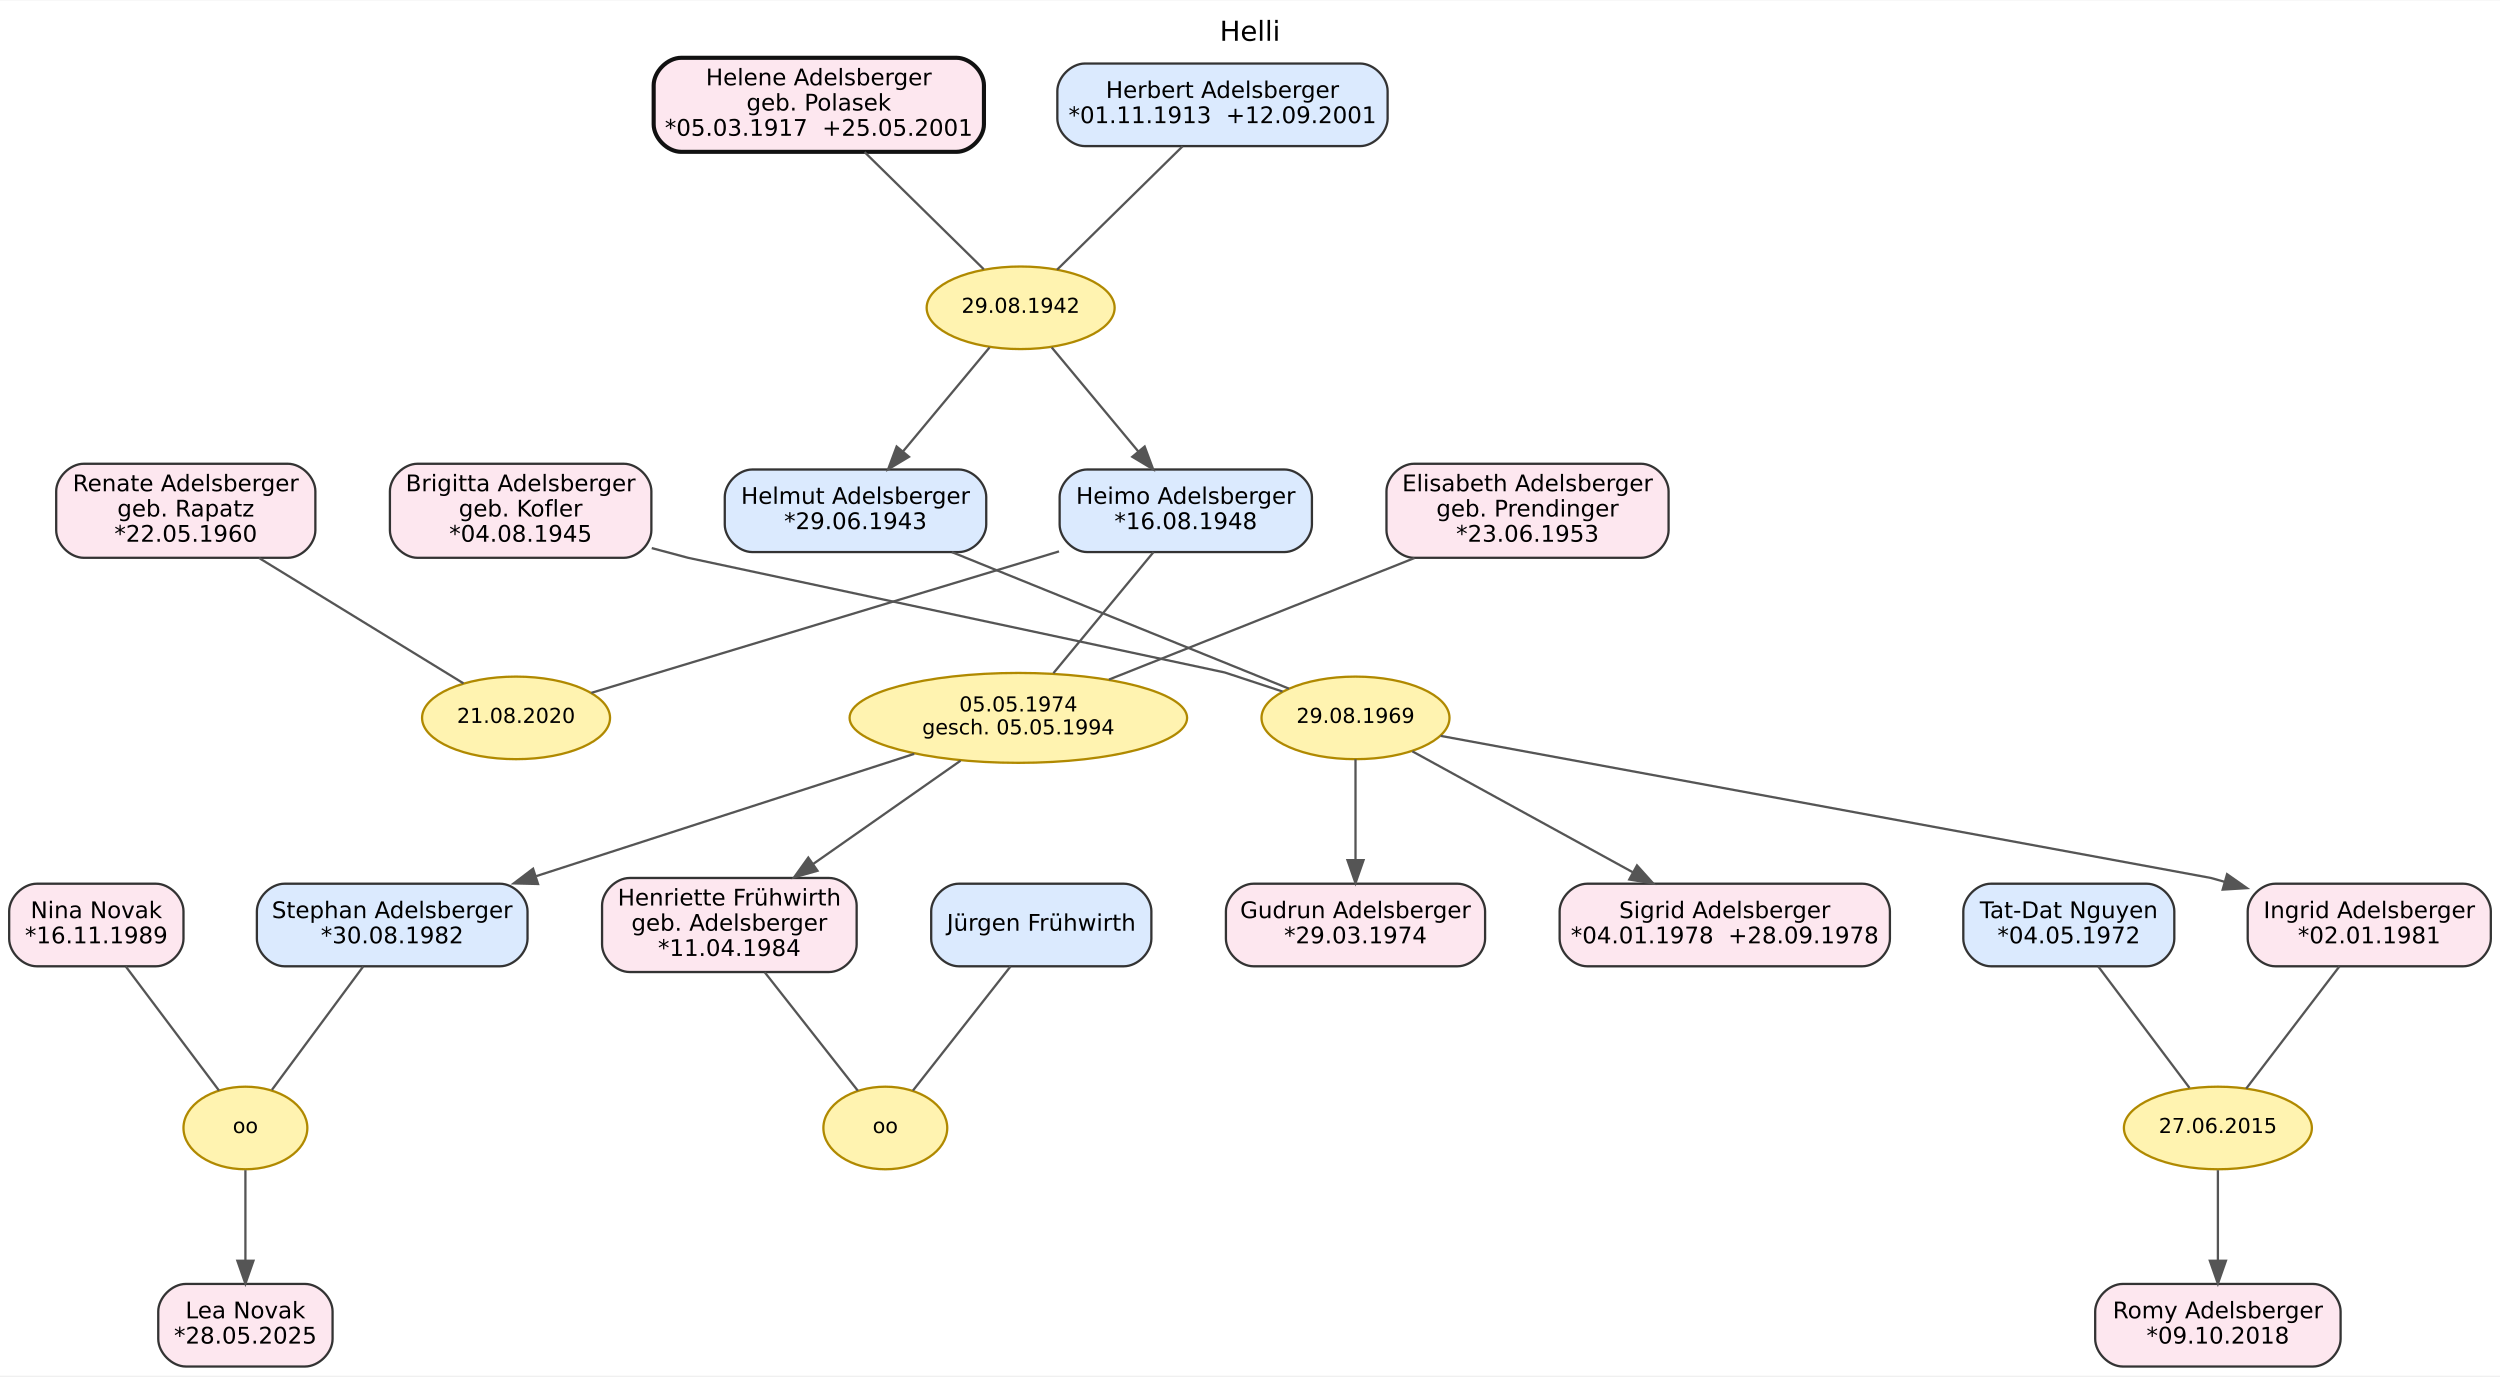
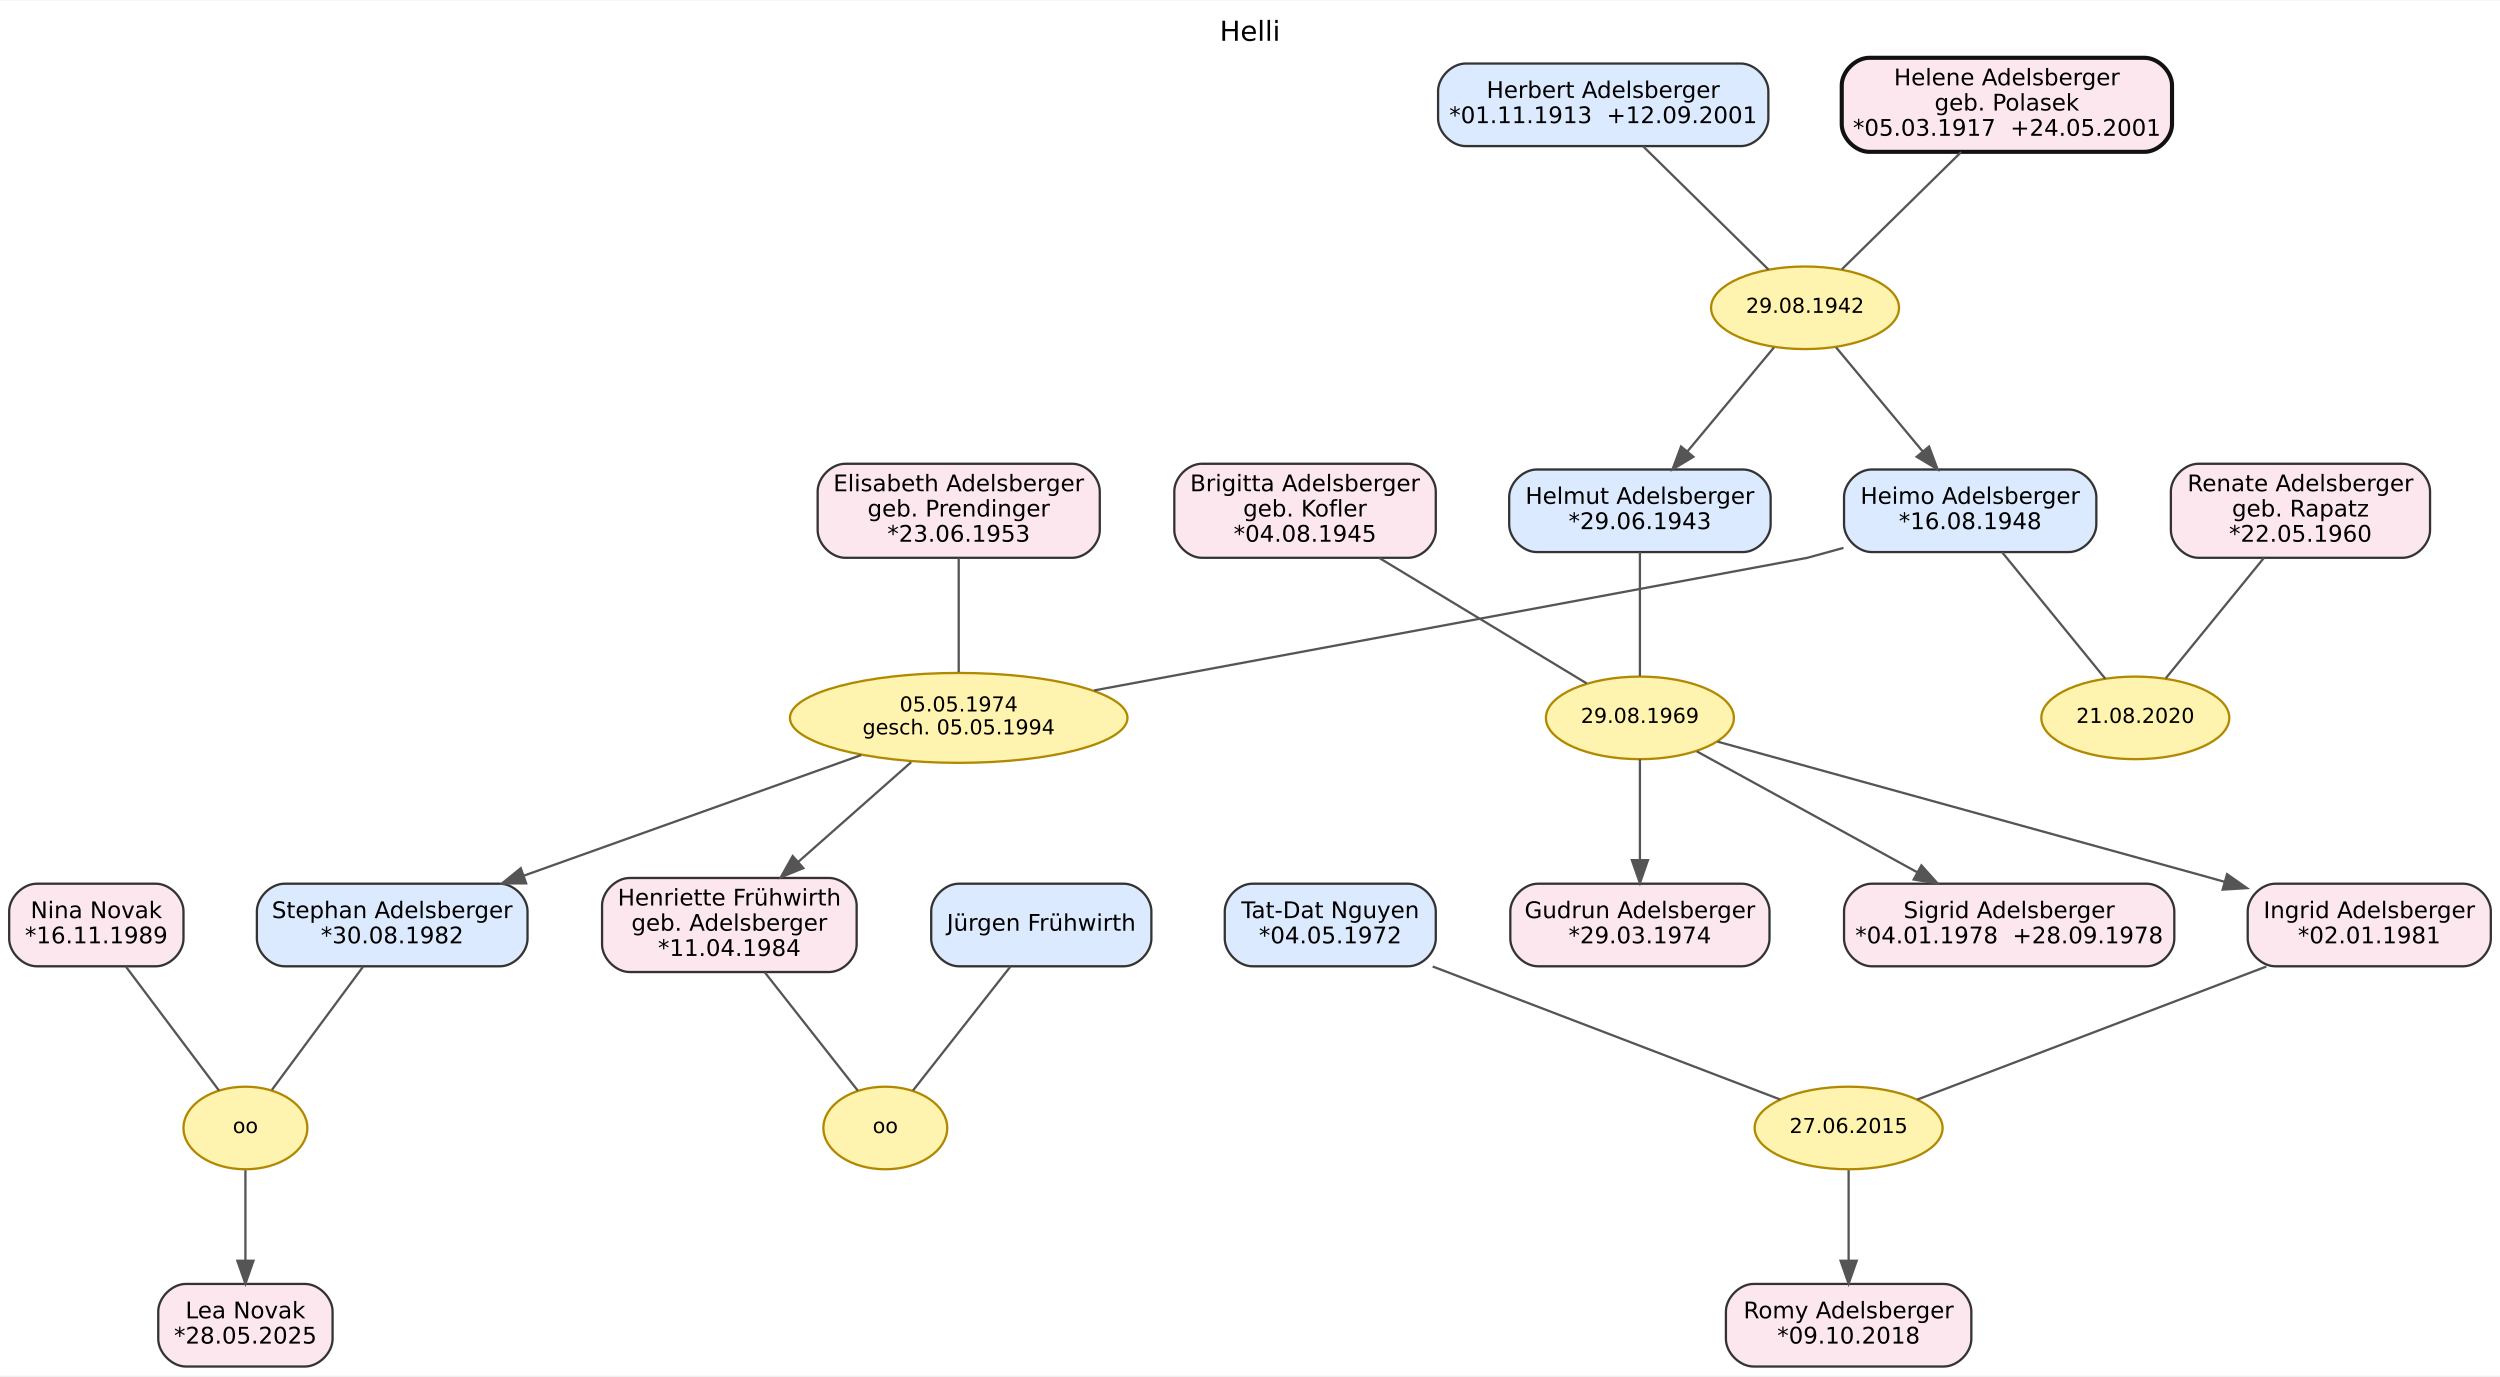
<svg xmlns="http://www.w3.org/2000/svg" width="1090pt" height="600pt" viewBox="0.00 0.00 1090.00 599.60">
  <style>
  g[id^="P_"], g[id^="M_"] { cursor: pointer; }
  .highlight ellipse, .highlight polygon, .highlight path, .highlight rect {
    stroke: #d00; stroke-width: 2.5;
  }
  @keyframes pulse { 0%,100%{opacity:1} 50%{opacity:.45} }
  .blink { animation: pulse 0.9s ease-in-out 3; }
</style>
  <g id="graph0" class="graph" transform="scale(1 1) rotate(0) translate(4 595.6)">
    <polygon fill="white" stroke="transparent" points="-4,4 -4,-595.6 1086,-595.6 1086,4 -4,4" />
    <text text-anchor="middle" x="541" y="-578" font-family="DejaVu Sans" font-size="12.00">Helli</text>
-     <g id="P_att07" class="node">
-       <path fill="#dbeafe" stroke="#333333" d="M556,-391.1C556,-391.1 470,-391.1 470,-391.1 464,-391.1 458,-385.1 458,-379.1 458,-379.1 458,-367.1 458,-367.1 458,-361.1 464,-355.1 470,-355.1 470,-355.1 556,-355.1 556,-355.1 562,-355.1 568,-361.1 568,-367.1 568,-367.1 568,-379.1 568,-379.1 568,-385.1 562,-391.1 556,-391.1" />
-       <text text-anchor="middle" x="513" y="-376.1" font-family="DejaVu Sans" font-size="10.00">Heimo Adelsberger</text>
-       <text text-anchor="middle" x="513" y="-365.1" font-family="DejaVu Sans" font-size="10.00">*16.08.1948</text>
-     </g>
-     <g id="P_att14" class="node">
-       <path fill="#fde7ef" stroke="#333333" d="M711.5,-393.6C711.5,-393.6 612.5,-393.6 612.5,-393.6 606.5,-393.6 600.5,-387.6 600.5,-381.6 600.5,-381.6 600.5,-364.6 600.5,-364.6 600.5,-358.6 606.5,-352.6 612.5,-352.6 612.5,-352.6 711.5,-352.6 711.5,-352.6 717.5,-352.6 723.5,-358.6 723.5,-364.6 723.5,-364.6 723.5,-381.6 723.5,-381.6 723.5,-387.6 717.5,-393.6 711.5,-393.6" />
-       <text text-anchor="middle" x="662" y="-381.6" font-family="DejaVu Sans" font-size="10.00">Elisabeth Adelsberger</text>
-       <text text-anchor="middle" x="662" y="-370.6" font-family="DejaVu Sans" font-size="10.00">geb. Prendinger</text>
-       <text text-anchor="middle" x="662" y="-359.6" font-family="DejaVu Sans" font-size="10.00">*23.06.1953</text>
-     </g>
-     <g id="P_att08" class="node">
-       <path fill="#fde7ef" stroke="#333333" d="M121.5,-393.6C121.5,-393.6 32.5,-393.6 32.5,-393.6 26.5,-393.6 20.5,-387.6 20.5,-381.6 20.5,-381.6 20.5,-364.6 20.5,-364.6 20.5,-358.6 26.5,-352.6 32.5,-352.6 32.5,-352.6 121.5,-352.6 121.5,-352.6 127.5,-352.6 133.5,-358.6 133.5,-364.6 133.5,-364.6 133.5,-381.6 133.5,-381.6 133.5,-387.6 127.5,-393.6 121.5,-393.6" />
-       <text text-anchor="middle" x="77" y="-381.6" font-family="DejaVu Sans" font-size="10.00">Renate Adelsberger</text>
-       <text text-anchor="middle" x="77" y="-370.6" font-family="DejaVu Sans" font-size="10.00">geb. Rapatz</text>
-       <text text-anchor="middle" x="77" y="-359.6" font-family="DejaVu Sans" font-size="10.00">*22.05.1960</text>
-     </g>
-     <g id="M_attF3" class="node">
-       <ellipse fill="#fff3b0" stroke="#b08900" cx="221" cy="-282.8" rx="40.98" ry="18" />
-       <text text-anchor="middle" x="221" y="-280.6" font-family="DejaVu Sans" font-size="9.00">21.08.2020</text>
-     </g>
-     <g id="edge14" class="edge">
-       <path fill="none" stroke="#555555" d="M457.73,-355.39C397.55,-337.19 303.29,-308.68 253.82,-293.72" />
-     </g>
-     <g id="M_attF5" class="node">
-       <ellipse fill="#fff3b0" stroke="#b08900" cx="440" cy="-282.8" rx="73.58" ry="19.6" />
-       <text text-anchor="middle" x="440" y="-285.6" font-family="DejaVu Sans" font-size="9.00">05.05.1974</text>
-       <text text-anchor="middle" x="440" y="-275.6" font-family="DejaVu Sans" font-size="9.00">gesch. 05.05.1994</text>
-     </g>
-     <g id="edge17" class="edge">
-       <path fill="none" stroke="#555555" d="M498.92,-355.07C486.41,-339.94 468.16,-317.86 455.29,-302.3" />
-     </g>
-     <g id="P_g6p02" class="node">
-       <path fill="#fde7ef" stroke="#333333" d="M268,-393.6C268,-393.6 178,-393.6 178,-393.6 172,-393.6 166,-387.6 166,-381.6 166,-381.6 166,-364.6 166,-364.6 166,-358.6 172,-352.6 178,-352.6 178,-352.6 268,-352.6 268,-352.6 274,-352.6 280,-358.6 280,-364.6 280,-364.6 280,-381.6 280,-381.6 280,-387.6 274,-393.6 268,-393.6" />
-       <text text-anchor="middle" x="223" y="-381.6" font-family="DejaVu Sans" font-size="10.00">Brigitta Adelsberger</text>
-       <text text-anchor="middle" x="223" y="-370.6" font-family="DejaVu Sans" font-size="10.00">geb. Kofler</text>
-       <text text-anchor="middle" x="223" y="-359.6" font-family="DejaVu Sans" font-size="10.00">*04.08.1945</text>
-     </g>
-     <g id="P_att36" class="node">
-       <path fill="#dbeafe" stroke="#333333" d="M414,-391.1C414,-391.1 324,-391.1 324,-391.1 318,-391.1 312,-385.1 312,-379.1 312,-379.1 312,-367.1 312,-367.1 312,-361.1 318,-355.1 324,-355.1 324,-355.1 414,-355.1 414,-355.1 420,-355.1 426,-361.1 426,-367.1 426,-367.1 426,-379.1 426,-379.1 426,-385.1 420,-391.1 414,-391.1" />
-       <text text-anchor="middle" x="369" y="-376.1" font-family="DejaVu Sans" font-size="10.00">Helmut Adelsberger</text>
-       <text text-anchor="middle" x="369" y="-365.1" font-family="DejaVu Sans" font-size="10.00">*29.06.1943</text>
-     </g>
-     <g id="M_g6F1" class="node">
-       <ellipse fill="#fff3b0" stroke="#b08900" cx="587" cy="-282.8" rx="40.98" ry="18" />
-       <text text-anchor="middle" x="587" y="-280.6" font-family="DejaVu Sans" font-size="9.00">29.08.1969</text>
-     </g>
-     <g id="edge35" class="edge">
-       <path fill="none" stroke="#555555" d="M280.16,-356.83C289.4,-354.36 296,-352.6 296,-352.6 296,-352.6 530,-302.6 530,-302.6 530,-302.6 542.11,-298.6 555.17,-294.3" />
-     </g>
    <g id="P_attS02" class="node">
      <path fill="#fde7ef" stroke="#333333" d="M64,-210.5C64,-210.5 12,-210.5 12,-210.5 6,-210.5 0,-204.5 0,-198.5 0,-198.5 0,-186.5 0,-186.5 0,-180.5 6,-174.5 12,-174.5 12,-174.5 64,-174.5 64,-174.5 70,-174.5 76,-180.5 76,-186.5 76,-186.5 76,-198.5 76,-198.5 76,-204.5 70,-210.5 64,-210.5" />
      <text text-anchor="middle" x="38" y="-195.5" font-family="DejaVu Sans" font-size="10.00">Nina Novak</text>
      <text text-anchor="middle" x="38" y="-184.5" font-family="DejaVu Sans" font-size="10.00">*16.11.1989</text>
    </g>
    <g id="P_att21" class="node">
      <path fill="#dbeafe" stroke="#333333" d="M214,-210.5C214,-210.5 120,-210.5 120,-210.5 114,-210.5 108,-204.5 108,-198.5 108,-198.5 108,-186.5 108,-186.5 108,-180.5 114,-174.5 120,-174.5 120,-174.5 214,-174.5 214,-174.5 220,-174.5 226,-180.5 226,-186.5 226,-186.5 226,-198.5 226,-198.5 226,-204.5 220,-210.5 214,-210.5" />
      <text text-anchor="middle" x="167" y="-195.5" font-family="DejaVu Sans" font-size="10.00">Stephan Adelsberger</text>
      <text text-anchor="middle" x="167" y="-184.5" font-family="DejaVu Sans" font-size="10.00">*30.08.1982</text>
    </g>
    <g id="P_att35" class="node">
      <path fill="#fde7ef" stroke="#333333" d="M357.5,-213C357.5,-213 270.5,-213 270.5,-213 264.5,-213 258.5,-207 258.5,-201 258.5,-201 258.5,-184 258.5,-184 258.5,-178 264.5,-172 270.5,-172 270.5,-172 357.5,-172 357.5,-172 363.5,-172 369.5,-178 369.5,-184 369.5,-184 369.5,-201 369.5,-201 369.5,-207 363.5,-213 357.5,-213" />
      <text text-anchor="middle" x="314" y="-201" font-family="DejaVu Sans" font-size="10.00">Henriette Frühwirth</text>
      <text text-anchor="middle" x="314" y="-190" font-family="DejaVu Sans" font-size="10.00">geb. Adelsberger</text>
      <text text-anchor="middle" x="314" y="-179" font-family="DejaVu Sans" font-size="10.00">*11.04.1984</text>
    </g>
    <g id="M_attF10" class="node">
      <ellipse fill="#fff3b0" stroke="#b08900" cx="103" cy="-104" rx="27" ry="18" />
      <text text-anchor="middle" x="103" y="-101.8" font-family="DejaVu Sans" font-size="9.00">oo</text>
    </g>
+     <g id="edge16" class="edge">
+       <path fill="none" stroke="#555555" d="M50.84,-174.41C62.68,-158.65 80.1,-135.48 91.49,-120.32" />
+     </g>
+     <g id="P_att33" class="node">
+       <path fill="#fde7ef" stroke="#333333" d="M932,-210.5C932,-210.5 812,-210.5 812,-210.5 806,-210.5 800,-204.5 800,-198.5 800,-198.5 800,-186.5 800,-186.5 800,-180.5 806,-174.5 812,-174.5 812,-174.5 932,-174.5 932,-174.5 938,-174.5 944,-180.5 944,-186.5 944,-186.5 944,-198.5 944,-198.5 944,-204.5 938,-210.5 932,-210.5" />
+       <text text-anchor="middle" x="872" y="-195.5" font-family="DejaVu Sans" font-size="10.00">Sigrid Adelsberger</text>
+       <text text-anchor="middle" x="872" y="-184.5" font-family="DejaVu Sans" font-size="10.00">*04.01.1978  +28.09.1978</text>
+     </g>
+     <g id="P_att34" class="node">
+       <path fill="#fde7ef" stroke="#333333" d="M1070,-210.5C1070,-210.5 988,-210.5 988,-210.5 982,-210.5 976,-204.5 976,-198.5 976,-198.5 976,-186.5 976,-186.5 976,-180.5 982,-174.5 988,-174.5 988,-174.5 1070,-174.5 1070,-174.5 1076,-174.5 1082,-180.5 1082,-186.5 1082,-186.5 1082,-198.5 1082,-198.5 1082,-204.5 1076,-210.5 1070,-210.5" />
+       <text text-anchor="middle" x="1029" y="-195.5" font-family="DejaVu Sans" font-size="10.00">Ingrid Adelsberger</text>
+       <text text-anchor="middle" x="1029" y="-184.5" font-family="DejaVu Sans" font-size="10.00">*02.01.1981</text>
+     </g>
+     <g id="P_g6p09" class="node">
+       <path fill="#dbeafe" stroke="#333333" d="M610,-210.5C610,-210.5 542,-210.5 542,-210.5 536,-210.5 530,-204.5 530,-198.5 530,-198.5 530,-186.5 530,-186.5 530,-180.5 536,-174.5 542,-174.5 542,-174.5 610,-174.5 610,-174.5 616,-174.5 622,-180.5 622,-186.5 622,-186.5 622,-198.5 622,-198.5 622,-204.5 616,-210.5 610,-210.5" />
+       <text text-anchor="middle" x="576" y="-195.5" font-family="DejaVu Sans" font-size="10.00">Tat-Dat Nguyen</text>
+       <text text-anchor="middle" x="576" y="-184.5" font-family="DejaVu Sans" font-size="10.00">*04.05.1972</text>
+     </g>
+     <g id="M_g6F2" class="node">
+       <ellipse fill="#fff3b0" stroke="#b08900" cx="802" cy="-104" rx="40.98" ry="18" />
+       <text text-anchor="middle" x="802" y="-101.8" font-family="DejaVu Sans" font-size="9.00">27.06.2015</text>
+     </g>
+     <g id="edge2" class="edge">
+       <path fill="none" stroke="#555555" d="M620.65,-174.41C665.55,-157.23 733.5,-131.22 772.21,-116.4" />
+     </g>
+     <g id="P_att08" class="node">
+       <path fill="#fde7ef" stroke="#333333" d="M1043.5,-393.6C1043.5,-393.6 954.5,-393.6 954.5,-393.6 948.5,-393.6 942.5,-387.6 942.5,-381.6 942.5,-381.6 942.5,-364.6 942.5,-364.6 942.5,-358.6 948.5,-352.6 954.5,-352.6 954.5,-352.6 1043.5,-352.6 1043.5,-352.6 1049.5,-352.6 1055.5,-358.6 1055.5,-364.6 1055.5,-364.6 1055.5,-381.6 1055.5,-381.6 1055.5,-387.6 1049.5,-393.6 1043.5,-393.6" />
+       <text text-anchor="middle" x="999" y="-381.6" font-family="DejaVu Sans" font-size="10.00">Renate Adelsberger</text>
+       <text text-anchor="middle" x="999" y="-370.6" font-family="DejaVu Sans" font-size="10.00">geb. Rapatz</text>
+       <text text-anchor="middle" x="999" y="-359.6" font-family="DejaVu Sans" font-size="10.00">*22.05.1960</text>
+     </g>
+     <g id="P_att07" class="node">
+       <path fill="#dbeafe" stroke="#333333" d="M898,-391.1C898,-391.1 812,-391.1 812,-391.1 806,-391.1 800,-385.1 800,-379.1 800,-379.1 800,-367.1 800,-367.1 800,-361.1 806,-355.1 812,-355.1 812,-355.1 898,-355.1 898,-355.1 904,-355.1 910,-361.1 910,-367.1 910,-367.1 910,-379.1 910,-379.1 910,-385.1 904,-391.1 898,-391.1" />
+       <text text-anchor="middle" x="855" y="-376.1" font-family="DejaVu Sans" font-size="10.00">Heimo Adelsberger</text>
+       <text text-anchor="middle" x="855" y="-365.1" font-family="DejaVu Sans" font-size="10.00">*16.08.1948</text>
+     </g>
+     <g id="M_attF3" class="node">
+       <ellipse fill="#fff3b0" stroke="#b08900" cx="927" cy="-282.8" rx="40.98" ry="18" />
+       <text text-anchor="middle" x="927" y="-280.6" font-family="DejaVu Sans" font-size="9.00">21.08.2020</text>
+     </g>
+     <g id="edge41" class="edge">
+       <path fill="none" stroke="#555555" d="M983.02,-352.5C970.18,-336.75 952.35,-314.89 940.28,-300.09" />
+     </g>
+     <g id="P_g6p13" class="node">
+       <path fill="#dbeafe" stroke="#333333" d="M486,-210.5C486,-210.5 414,-210.5 414,-210.5 408,-210.5 402,-204.5 402,-198.5 402,-198.5 402,-186.5 402,-186.5 402,-180.5 408,-174.5 414,-174.5 414,-174.5 486,-174.5 486,-174.5 492,-174.5 498,-180.5 498,-186.5 498,-186.5 498,-198.5 498,-198.5 498,-204.5 492,-210.5 486,-210.5" />
+       <text text-anchor="middle" x="450" y="-190" font-family="DejaVu Sans" font-size="10.00">Jürgen Frühwirth</text>
+     </g>
+     <g id="M_g6F5" class="node">
+       <ellipse fill="#fff3b0" stroke="#b08900" cx="382" cy="-104" rx="27" ry="18" />
+       <text text-anchor="middle" x="382" y="-101.8" font-family="DejaVu Sans" font-size="9.00">oo</text>
+     </g>
+     <g id="edge19" class="edge">
+       <path fill="none" stroke="#555555" d="M436.57,-174.41C424.18,-158.65 405.96,-135.48 394.04,-120.32" />
+     </g>
+     <g id="edge15" class="edge">
+       <path fill="none" stroke="#555555" d="M154.36,-174.41C142.77,-158.75 125.77,-135.77 114.54,-120.6" />
+     </g>
+     <g id="P_att14" class="node">
+       <path fill="#fde7ef" stroke="#333333" d="M463.5,-393.6C463.5,-393.6 364.5,-393.6 364.5,-393.6 358.5,-393.6 352.5,-387.6 352.5,-381.6 352.5,-381.6 352.5,-364.6 352.5,-364.6 352.5,-358.6 358.5,-352.6 364.5,-352.6 364.5,-352.6 463.5,-352.6 463.5,-352.6 469.5,-352.6 475.5,-358.6 475.5,-364.6 475.5,-364.6 475.5,-381.6 475.5,-381.6 475.5,-387.6 469.5,-393.6 463.5,-393.6" />
+       <text text-anchor="middle" x="414" y="-381.6" font-family="DejaVu Sans" font-size="10.00">Elisabeth Adelsberger</text>
+       <text text-anchor="middle" x="414" y="-370.6" font-family="DejaVu Sans" font-size="10.00">geb. Prendinger</text>
+       <text text-anchor="middle" x="414" y="-359.6" font-family="DejaVu Sans" font-size="10.00">*23.06.1953</text>
+     </g>
+     <g id="M_attF5" class="node">
+       <ellipse fill="#fff3b0" stroke="#b08900" cx="414" cy="-282.8" rx="73.58" ry="19.6" />
+       <text text-anchor="middle" x="414" y="-285.6" font-family="DejaVu Sans" font-size="9.00">05.05.1974</text>
+       <text text-anchor="middle" x="414" y="-275.6" font-family="DejaVu Sans" font-size="9.00">gesch. 05.05.1994</text>
+     </g>
+     <g id="edge7" class="edge">
+       <path fill="none" stroke="#555555" d="M414,-352.5C414,-337.67 414,-317.41 414,-302.73" />
+     </g>
+     <g id="P_att05" class="node">
+       <path fill="#dbeafe" stroke="#333333" d="M755,-568.1C755,-568.1 635,-568.1 635,-568.1 629,-568.1 623,-562.1 623,-556.1 623,-556.1 623,-544.1 623,-544.1 623,-538.1 629,-532.1 635,-532.1 635,-532.1 755,-532.1 755,-532.1 761,-532.1 767,-538.1 767,-544.1 767,-544.1 767,-556.1 767,-556.1 767,-562.1 761,-568.1 755,-568.1" />
+       <text text-anchor="middle" x="695" y="-553.1" font-family="DejaVu Sans" font-size="10.00">Herbert Adelsberger</text>
+       <text text-anchor="middle" x="695" y="-542.1" font-family="DejaVu Sans" font-size="10.00">*01.11.1913  +12.09.2001</text>
+     </g>
+     <g id="P_att06" class="node">
+       <path fill="#fde7ef" stroke="#111111" stroke-width="1.8" d="M931,-570.6C931,-570.6 811,-570.6 811,-570.6 805,-570.6 799,-564.6 799,-558.6 799,-558.6 799,-541.6 799,-541.6 799,-535.6 805,-529.6 811,-529.6 811,-529.6 931,-529.6 931,-529.6 937,-529.6 943,-535.6 943,-541.6 943,-541.6 943,-558.6 943,-558.6 943,-564.6 937,-570.6 931,-570.6" />
+       <text text-anchor="middle" x="871" y="-558.6" font-family="DejaVu Sans" font-size="10.00">Helene Adelsberger</text>
+       <text text-anchor="middle" x="871" y="-547.6" font-family="DejaVu Sans" font-size="10.00">geb. Polasek</text>
+       <text text-anchor="middle" x="871" y="-536.6" font-family="DejaVu Sans" font-size="10.00">*05.03.1917  +24.05.2001</text>
+     </g>
+     <g id="M_attF2" class="node">
+       <ellipse fill="#fff3b0" stroke="#b08900" cx="783" cy="-461.6" rx="40.98" ry="18" />
+       <text text-anchor="middle" x="783" y="-459.4" font-family="DejaVu Sans" font-size="9.00">29.08.1942</text>
+     </g>
+     <g id="edge22" class="edge">
+       <path fill="none" stroke="#555555" d="M712.39,-532.01C728.31,-516.35 751.7,-493.37 767.13,-478.2" />
+     </g>
+     <g id="P_att32" class="node">
+       <path fill="#fde7ef" stroke="#333333" d="M755.5,-210.5C755.5,-210.5 666.5,-210.5 666.5,-210.5 660.5,-210.5 654.5,-204.5 654.5,-198.5 654.5,-198.5 654.5,-186.5 654.5,-186.5 654.5,-180.5 660.5,-174.5 666.5,-174.5 666.5,-174.5 755.5,-174.5 755.5,-174.5 761.5,-174.5 767.5,-180.5 767.5,-186.5 767.5,-186.5 767.5,-198.5 767.5,-198.5 767.5,-204.5 761.5,-210.5 755.5,-210.5" />
+       <text text-anchor="middle" x="711" y="-195.5" font-family="DejaVu Sans" font-size="10.00">Gudrun Adelsberger</text>
+       <text text-anchor="middle" x="711" y="-184.5" font-family="DejaVu Sans" font-size="10.00">*29.03.1974</text>
+     </g>
+     <g id="edge6" class="edge">
+       <path fill="none" stroke="#555555" d="M799.76,-356.93C790.59,-354.41 784,-352.6 784,-352.6 784,-352.6 577.5,-314.2 473.04,-294.78" />
+     </g>
+     <g id="edge40" class="edge">
+       <path fill="none" stroke="#555555" d="M868.88,-355.07C881.88,-339.14 901.15,-315.5 913.89,-299.88" />
+     </g>
+     <g id="P_att36" class="node">
+       <path fill="#dbeafe" stroke="#333333" d="M756,-391.1C756,-391.1 666,-391.1 666,-391.1 660,-391.1 654,-385.1 654,-379.1 654,-379.1 654,-367.1 654,-367.1 654,-361.1 660,-355.1 666,-355.1 666,-355.1 756,-355.1 756,-355.1 762,-355.1 768,-361.1 768,-367.1 768,-367.1 768,-379.1 768,-379.1 768,-385.1 762,-391.1 756,-391.1" />
+       <text text-anchor="middle" x="711" y="-376.1" font-family="DejaVu Sans" font-size="10.00">Helmut Adelsberger</text>
+       <text text-anchor="middle" x="711" y="-365.1" font-family="DejaVu Sans" font-size="10.00">*29.06.1943</text>
+     </g>
+     <g id="P_g6p02" class="node">
+       <path fill="#fde7ef" stroke="#333333" d="M610,-393.6C610,-393.6 520,-393.6 520,-393.6 514,-393.6 508,-387.6 508,-381.6 508,-381.6 508,-364.6 508,-364.6 508,-358.6 514,-352.6 520,-352.6 520,-352.6 610,-352.6 610,-352.6 616,-352.6 622,-358.6 622,-364.6 622,-364.6 622,-381.6 622,-381.6 622,-387.6 616,-393.6 610,-393.6" />
+       <text text-anchor="middle" x="565" y="-381.6" font-family="DejaVu Sans" font-size="10.00">Brigitta Adelsberger</text>
+       <text text-anchor="middle" x="565" y="-370.6" font-family="DejaVu Sans" font-size="10.00">geb. Kofler</text>
+       <text text-anchor="middle" x="565" y="-359.6" font-family="DejaVu Sans" font-size="10.00">*04.08.1945</text>
+     </g>
+     <g id="M_g6F1" class="node">
+       <ellipse fill="#fff3b0" stroke="#b08900" cx="711" cy="-282.8" rx="40.98" ry="18" />
+       <text text-anchor="middle" x="711" y="-280.6" font-family="DejaVu Sans" font-size="9.00">29.08.1969</text>
+     </g>
    <g id="edge31" class="edge">
-       <path fill="none" stroke="#555555" d="M50.84,-174.41C62.68,-158.65 80.1,-135.48 91.49,-120.32" />
-     </g>
-     <g id="P_att06" class="node">
-       <path fill="#fde7ef" stroke="#111111" stroke-width="1.8" d="M413,-570.6C413,-570.6 293,-570.6 293,-570.6 287,-570.6 281,-564.6 281,-558.6 281,-558.6 281,-541.6 281,-541.6 281,-535.6 287,-529.6 293,-529.6 293,-529.6 413,-529.6 413,-529.6 419,-529.6 425,-535.6 425,-541.6 425,-541.6 425,-558.6 425,-558.6 425,-564.6 419,-570.6 413,-570.6" />
-       <text text-anchor="middle" x="353" y="-558.6" font-family="DejaVu Sans" font-size="10.00">Helene Adelsberger</text>
-       <text text-anchor="middle" x="353" y="-547.6" font-family="DejaVu Sans" font-size="10.00">geb. Polasek</text>
-       <text text-anchor="middle" x="353" y="-536.6" font-family="DejaVu Sans" font-size="10.00">*05.03.1917  +25.05.2001</text>
-     </g>
-     <g id="P_att05" class="node">
-       <path fill="#dbeafe" stroke="#333333" d="M589,-568.1C589,-568.1 469,-568.1 469,-568.1 463,-568.1 457,-562.1 457,-556.1 457,-556.1 457,-544.1 457,-544.1 457,-538.1 463,-532.1 469,-532.1 469,-532.1 589,-532.1 589,-532.1 595,-532.1 601,-538.1 601,-544.1 601,-544.1 601,-556.1 601,-556.1 601,-562.1 595,-568.1 589,-568.1" />
-       <text text-anchor="middle" x="529" y="-553.1" font-family="DejaVu Sans" font-size="10.00">Herbert Adelsberger</text>
-       <text text-anchor="middle" x="529" y="-542.1" font-family="DejaVu Sans" font-size="10.00">*01.11.1913  +12.09.2001</text>
-     </g>
-     <g id="M_attF2" class="node">
-       <ellipse fill="#fff3b0" stroke="#b08900" cx="441" cy="-461.6" rx="40.98" ry="18" />
-       <text text-anchor="middle" x="441" y="-459.4" font-family="DejaVu Sans" font-size="9.00">29.08.1942</text>
-     </g>
-     <g id="edge6" class="edge">
-       <path fill="none" stroke="#555555" d="M372.97,-529.47C388.69,-514.02 410.31,-492.76 424.93,-478.4" />
+       <path fill="none" stroke="#555555" d="M711,-355.07C711,-339.54 711,-316.69 711,-301.07" />
    </g>
    <g id="P_g6p10" class="node">
-       <path fill="#fde7ef" stroke="#333333" d="M1004.5,-36C1004.5,-36 921.5,-36 921.5,-36 915.5,-36 909.5,-30 909.5,-24 909.5,-24 909.5,-12 909.5,-12 909.5,-6 915.5,0 921.5,0 921.5,0 1004.5,0 1004.5,0 1010.5,0 1016.5,-6 1016.5,-12 1016.5,-12 1016.5,-24 1016.5,-24 1016.5,-30 1010.5,-36 1004.5,-36" />
-       <text text-anchor="middle" x="963" y="-21" font-family="DejaVu Sans" font-size="10.00">Romy Adelsberger</text>
-       <text text-anchor="middle" x="963" y="-10" font-family="DejaVu Sans" font-size="10.00">*09.10.2018</text>
-     </g>
-     <g id="P_att32" class="node">
-       <path fill="#fde7ef" stroke="#333333" d="M631.5,-210.5C631.5,-210.5 542.5,-210.5 542.5,-210.5 536.5,-210.5 530.5,-204.5 530.5,-198.5 530.5,-198.5 530.5,-186.5 530.5,-186.5 530.5,-180.5 536.5,-174.5 542.5,-174.5 542.5,-174.5 631.5,-174.5 631.5,-174.5 637.5,-174.5 643.5,-180.5 643.5,-186.5 643.5,-186.5 643.5,-198.5 643.5,-198.5 643.5,-204.5 637.5,-210.5 631.5,-210.5" />
-       <text text-anchor="middle" x="587" y="-195.5" font-family="DejaVu Sans" font-size="10.00">Gudrun Adelsberger</text>
-       <text text-anchor="middle" x="587" y="-184.5" font-family="DejaVu Sans" font-size="10.00">*29.03.1974</text>
-     </g>
-     <g id="P_att33" class="node">
-       <path fill="#fde7ef" stroke="#333333" d="M808,-210.5C808,-210.5 688,-210.5 688,-210.5 682,-210.5 676,-204.5 676,-198.5 676,-198.5 676,-186.5 676,-186.5 676,-180.5 682,-174.5 688,-174.5 688,-174.5 808,-174.5 808,-174.5 814,-174.5 820,-180.5 820,-186.5 820,-186.5 820,-198.5 820,-198.5 820,-204.5 814,-210.5 808,-210.5" />
-       <text text-anchor="middle" x="748" y="-195.5" font-family="DejaVu Sans" font-size="10.00">Sigrid Adelsberger</text>
-       <text text-anchor="middle" x="748" y="-184.5" font-family="DejaVu Sans" font-size="10.00">*04.01.1978  +28.09.1978</text>
-     </g>
-     <g id="edge30" class="edge">
-       <path fill="none" stroke="#555555" d="M154.36,-174.41C142.77,-158.75 125.77,-135.77 114.54,-120.6" />
-     </g>
-     <g id="edge34" class="edge">
-       <path fill="none" stroke="#555555" d="M411.03,-355.07C454.21,-337.58 520.29,-310.82 557.98,-295.55" />
-     </g>
-     <g id="edge18" class="edge">
-       <path fill="none" stroke="#555555" d="M612.73,-352.5C572.62,-336.55 516.74,-314.32 479.52,-299.52" />
+       <path fill="#fde7ef" stroke="#333333" d="M843.5,-36C843.5,-36 760.5,-36 760.5,-36 754.5,-36 748.5,-30 748.5,-24 748.5,-24 748.5,-12 748.5,-12 748.5,-6 754.5,0 760.5,0 760.5,0 843.5,0 843.5,0 849.5,0 855.5,-6 855.5,-12 855.5,-12 855.5,-24 855.5,-24 855.5,-30 849.5,-36 843.5,-36" />
+       <text text-anchor="middle" x="802" y="-21" font-family="DejaVu Sans" font-size="10.00">Romy Adelsberger</text>
+       <text text-anchor="middle" x="802" y="-10" font-family="DejaVu Sans" font-size="10.00">*09.10.2018</text>
    </g>
    <g id="P_att41" class="node">
      <path fill="#fde7ef" stroke="#333333" d="M129,-36C129,-36 77,-36 77,-36 71,-36 65,-30 65,-24 65,-24 65,-12 65,-12 65,-6 71,0 77,0 77,0 129,0 129,0 135,0 141,-6 141,-12 141,-12 141,-24 141,-24 141,-30 135,-36 129,-36" />
      <text text-anchor="middle" x="103" y="-21" font-family="DejaVu Sans" font-size="10.00">Lea Novak</text>
      <text text-anchor="middle" x="103" y="-10" font-family="DejaVu Sans" font-size="10.00">*28.05.2025</text>
    </g>
-     <g id="P_g6p13" class="node">
-       <path fill="#dbeafe" stroke="#333333" d="M486,-210.5C486,-210.5 414,-210.5 414,-210.5 408,-210.5 402,-204.5 402,-198.5 402,-198.5 402,-186.5 402,-186.5 402,-180.5 408,-174.5 414,-174.5 414,-174.5 486,-174.5 486,-174.5 492,-174.5 498,-180.5 498,-186.5 498,-186.5 498,-198.5 498,-198.5 498,-204.5 492,-210.5 486,-210.5" />
-       <text text-anchor="middle" x="450" y="-190" font-family="DejaVu Sans" font-size="10.00">Jürgen Frühwirth</text>
-     </g>
-     <g id="M_g6F5" class="node">
-       <ellipse fill="#fff3b0" stroke="#b08900" cx="382" cy="-104" rx="27" ry="18" />
-       <text text-anchor="middle" x="382" y="-101.8" font-family="DejaVu Sans" font-size="9.00">oo</text>
+     <g id="edge32" class="edge">
+       <path fill="none" stroke="#555555" d="M597.4,-352.5C624.79,-335.94 663.35,-312.61 687.76,-297.85" />
+     </g>
+     <g id="edge20" class="edge">
+       <path fill="none" stroke="#555555" d="M329.43,-171.87C341.73,-156.22 358.72,-134.61 370.02,-120.25" />
    </g>
    <g id="edge3" class="edge">
-       <path fill="none" stroke="#555555" d="M329.43,-171.87C341.73,-156.22 358.72,-134.61 370.02,-120.25" />
-     </g>
-     <g id="edge5" class="edge">
-       <path fill="none" stroke="#555555" d="M511.61,-532.01C495.69,-516.35 472.3,-493.37 456.87,-478.2" />
-     </g>
-     <g id="P_att34" class="node">
-       <path fill="#fde7ef" stroke="#333333" d="M1070,-210.5C1070,-210.5 988,-210.5 988,-210.5 982,-210.5 976,-204.5 976,-198.5 976,-198.5 976,-186.5 976,-186.5 976,-180.5 982,-174.5 988,-174.5 988,-174.5 1070,-174.5 1070,-174.5 1076,-174.5 1082,-180.5 1082,-186.5 1082,-186.5 1082,-198.5 1082,-198.5 1082,-204.5 1076,-210.5 1070,-210.5" />
-       <text text-anchor="middle" x="1029" y="-195.5" font-family="DejaVu Sans" font-size="10.00">Ingrid Adelsberger</text>
-       <text text-anchor="middle" x="1029" y="-184.5" font-family="DejaVu Sans" font-size="10.00">*02.01.1981</text>
-     </g>
-     <g id="edge15" class="edge">
-       <path fill="none" stroke="#555555" d="M108.96,-352.5C135.97,-335.94 174.01,-312.61 198.08,-297.85" />
-     </g>
-     <g id="P_g6p09" class="node">
-       <path fill="#dbeafe" stroke="#333333" d="M932,-210.5C932,-210.5 864,-210.5 864,-210.5 858,-210.5 852,-204.5 852,-198.5 852,-198.5 852,-186.5 852,-186.5 852,-180.5 858,-174.5 864,-174.5 864,-174.5 932,-174.5 932,-174.5 938,-174.5 944,-180.5 944,-186.5 944,-186.5 944,-198.5 944,-198.5 944,-204.5 938,-210.5 932,-210.5" />
-       <text text-anchor="middle" x="898" y="-195.5" font-family="DejaVu Sans" font-size="10.00">Tat-Dat Nguyen</text>
-       <text text-anchor="middle" x="898" y="-184.5" font-family="DejaVu Sans" font-size="10.00">*04.05.1972</text>
-     </g>
-     <g id="M_g6F2" class="node">
-       <ellipse fill="#fff3b0" stroke="#b08900" cx="963" cy="-104" rx="40.98" ry="18" />
-       <text text-anchor="middle" x="963" y="-101.8" font-family="DejaVu Sans" font-size="9.00">27.06.2015</text>
-     </g>
-     <g id="edge26" class="edge">
-       <path fill="none" stroke="#555555" d="M910.84,-174.41C922.39,-159.05 939.23,-136.63 950.63,-121.47" />
-     </g>
-     <g id="edge27" class="edge">
-       <path fill="none" stroke="#555555" d="M1015.96,-174.41C1004.16,-158.95 986.92,-136.35 975.34,-121.18" />
-     </g>
-     <g id="edge2" class="edge">
-       <path fill="none" stroke="#555555" d="M436.57,-174.41C424.18,-158.65 405.96,-135.48 394.04,-120.32" />
+       <path fill="none" stroke="#555555" d="M984.15,-174.41C939.06,-157.23 870.81,-131.22 831.92,-116.4" />
+     </g>
+     <g id="edge23" class="edge">
+       <path fill="none" stroke="#555555" d="M851.03,-529.47C835.31,-514.02 813.69,-492.76 799.07,-478.4" />
+     </g>
+     <g id="edge4" class="edge">
+       <path fill="none" stroke="#555555" d="M802,-85.6C802,-74.26 802,-59.23 802,-46.32" />
+       <polygon fill="#555555" stroke="#555555" points="805.5,-46.1 802,-36.1 798.5,-46.1 805.5,-46.1" />
    </g>
    <g id="edge8" class="edge">
-       <path fill="none" stroke="#555555" d="M454.54,-444.33C465.2,-431.53 480.22,-413.48 492.37,-398.88" />
-       <polygon fill="#555555" stroke="#555555" points="495.07,-401.11 498.78,-391.18 489.69,-396.63 495.07,-401.11" />
-     </g>
-     <g id="edge7" class="edge">
-       <path fill="none" stroke="#555555" d="M427.46,-444.33C416.8,-431.53 401.78,-413.48 389.63,-398.88" />
-       <polygon fill="#555555" stroke="#555555" points="392.31,-396.63 383.22,-391.18 386.93,-401.11 392.31,-396.63" />
-     </g>
-     <g id="edge19" class="edge">
-       <path fill="none" stroke="#555555" d="M394.61,-267.12C349.55,-252.55 280.12,-230.09 229.78,-213.81" />
-       <polygon fill="#555555" stroke="#555555" points="230.58,-210.38 219.98,-210.64 228.42,-217.04 230.58,-210.38" />
-     </g>
-     <g id="edge20" class="edge">
-       <path fill="none" stroke="#555555" d="M414.8,-264.14C396.37,-251.23 371.09,-233.51 350.46,-219.05" />
-       <polygon fill="#555555" stroke="#555555" points="352.42,-216.15 342.23,-213.28 348.41,-221.89 352.42,-216.15" />
-     </g>
-     <g id="edge28" class="edge">
-       <path fill="none" stroke="#555555" d="M963,-85.6C963,-74.26 963,-59.23 963,-46.32" />
-       <polygon fill="#555555" stroke="#555555" points="966.5,-46.1 963,-36.1 959.5,-46.1 966.5,-46.1" />
-     </g>
-     <g id="edge32" class="edge">
+       <path fill="none" stroke="#555555" d="M371.54,-266.62C330.93,-252.1 269.4,-230.11 224.43,-214.03" />
+       <polygon fill="#555555" stroke="#555555" points="225.41,-210.66 214.81,-210.59 223.05,-217.25 225.41,-210.66" />
+     </g>
+     <g id="edge9" class="edge">
+       <path fill="none" stroke="#555555" d="M393.28,-263.5C379.02,-250.91 359.86,-233.99 343.95,-219.94" />
+       <polygon fill="#555555" stroke="#555555" points="346.24,-217.3 336.43,-213.31 341.61,-222.55 346.24,-217.3" />
+     </g>
+     <g id="edge17" class="edge">
      <path fill="none" stroke="#555555" d="M103,-85.6C103,-74.26 103,-59.23 103,-46.32" />
      <polygon fill="#555555" stroke="#555555" points="106.5,-46.1 103,-36.1 99.5,-46.1 106.5,-46.1" />
    </g>
-     <g id="edge36" class="edge">
-       <path fill="none" stroke="#555555" d="M587,-264.77C587,-252.39 587,-235.37 587,-221.06" />
-       <polygon fill="#555555" stroke="#555555" points="590.5,-220.77 587,-210.77 583.5,-220.77 590.5,-220.77" />
-     </g>
-     <g id="edge37" class="edge">
-       <path fill="none" stroke="#555555" d="M611.8,-268.2C637.38,-254.17 677.68,-232.07 707.82,-215.54" />
-       <polygon fill="#555555" stroke="#555555" points="709.73,-218.48 716.81,-210.6 706.36,-212.34 709.73,-218.48" />
-     </g>
-     <g id="edge38" class="edge">
-       <path fill="none" stroke="#555555" d="M624.13,-274.95C718.47,-257.55 960,-213 960,-213 960,-213 962.2,-212.38 965.8,-211.36" />
+     <g id="edge25" class="edge">
+       <path fill="none" stroke="#555555" d="M796.54,-444.33C807.2,-431.53 822.22,-413.48 834.37,-398.88" />
+       <polygon fill="#555555" stroke="#555555" points="837.07,-401.11 840.78,-391.18 831.69,-396.63 837.07,-401.11" />
+     </g>
+     <g id="edge24" class="edge">
+       <path fill="none" stroke="#555555" d="M769.46,-444.33C758.8,-431.53 743.78,-413.48 731.63,-398.88" />
+       <polygon fill="#555555" stroke="#555555" points="734.31,-396.63 725.22,-391.18 728.93,-401.11 734.31,-396.63" />
+     </g>
+     <g id="edge34" class="edge">
+       <path fill="none" stroke="#555555" d="M735.8,-268.2C761.38,-254.17 801.68,-232.07 831.82,-215.54" />
+       <polygon fill="#555555" stroke="#555555" points="833.73,-218.48 840.81,-210.6 830.36,-212.34 833.73,-218.48" />
+     </g>
+     <g id="edge33" class="edge">
+       <path fill="none" stroke="#555555" d="M711,-264.77C711,-252.39 711,-235.37 711,-221.06" />
+       <polygon fill="#555555" stroke="#555555" points="714.5,-220.77 711,-210.77 707.5,-220.77 714.5,-220.77" />
+     </g>
+     <g id="edge35" class="edge">
+       <path fill="none" stroke="#555555" d="M744.84,-272.45C812.92,-253.64 960,-213 960,-213 960,-213 962.2,-212.38 965.8,-211.36" />
      <polygon fill="#555555" stroke="#555555" points="966.99,-214.66 975.66,-208.58 965.08,-207.93 966.99,-214.66" />
    </g>
  </g>
</svg>
